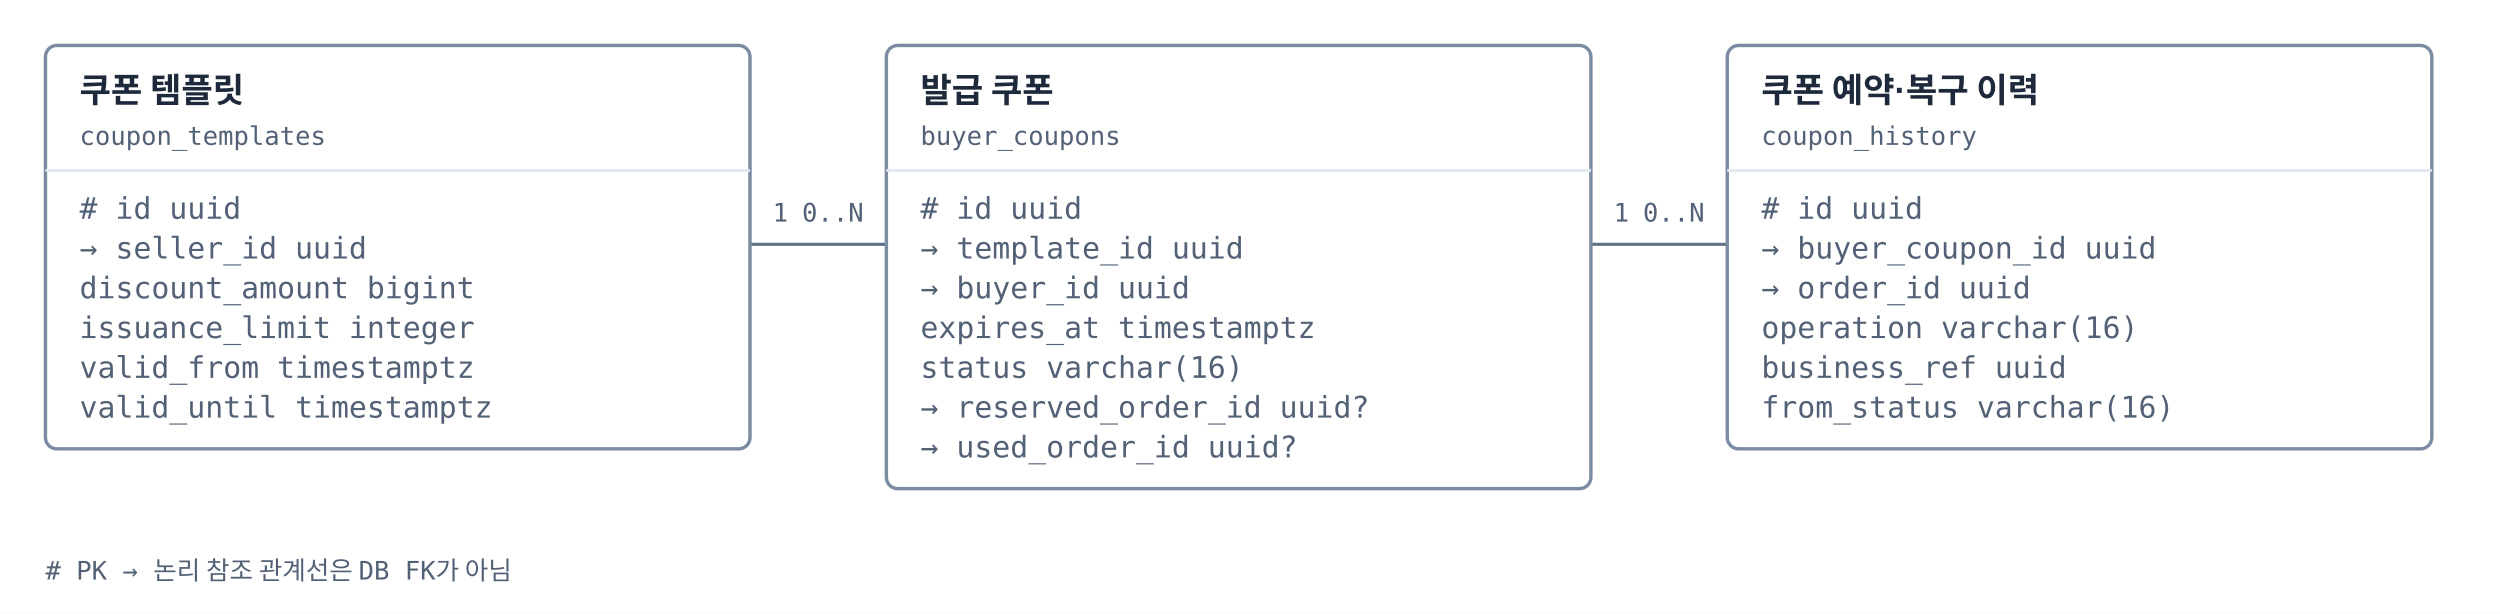
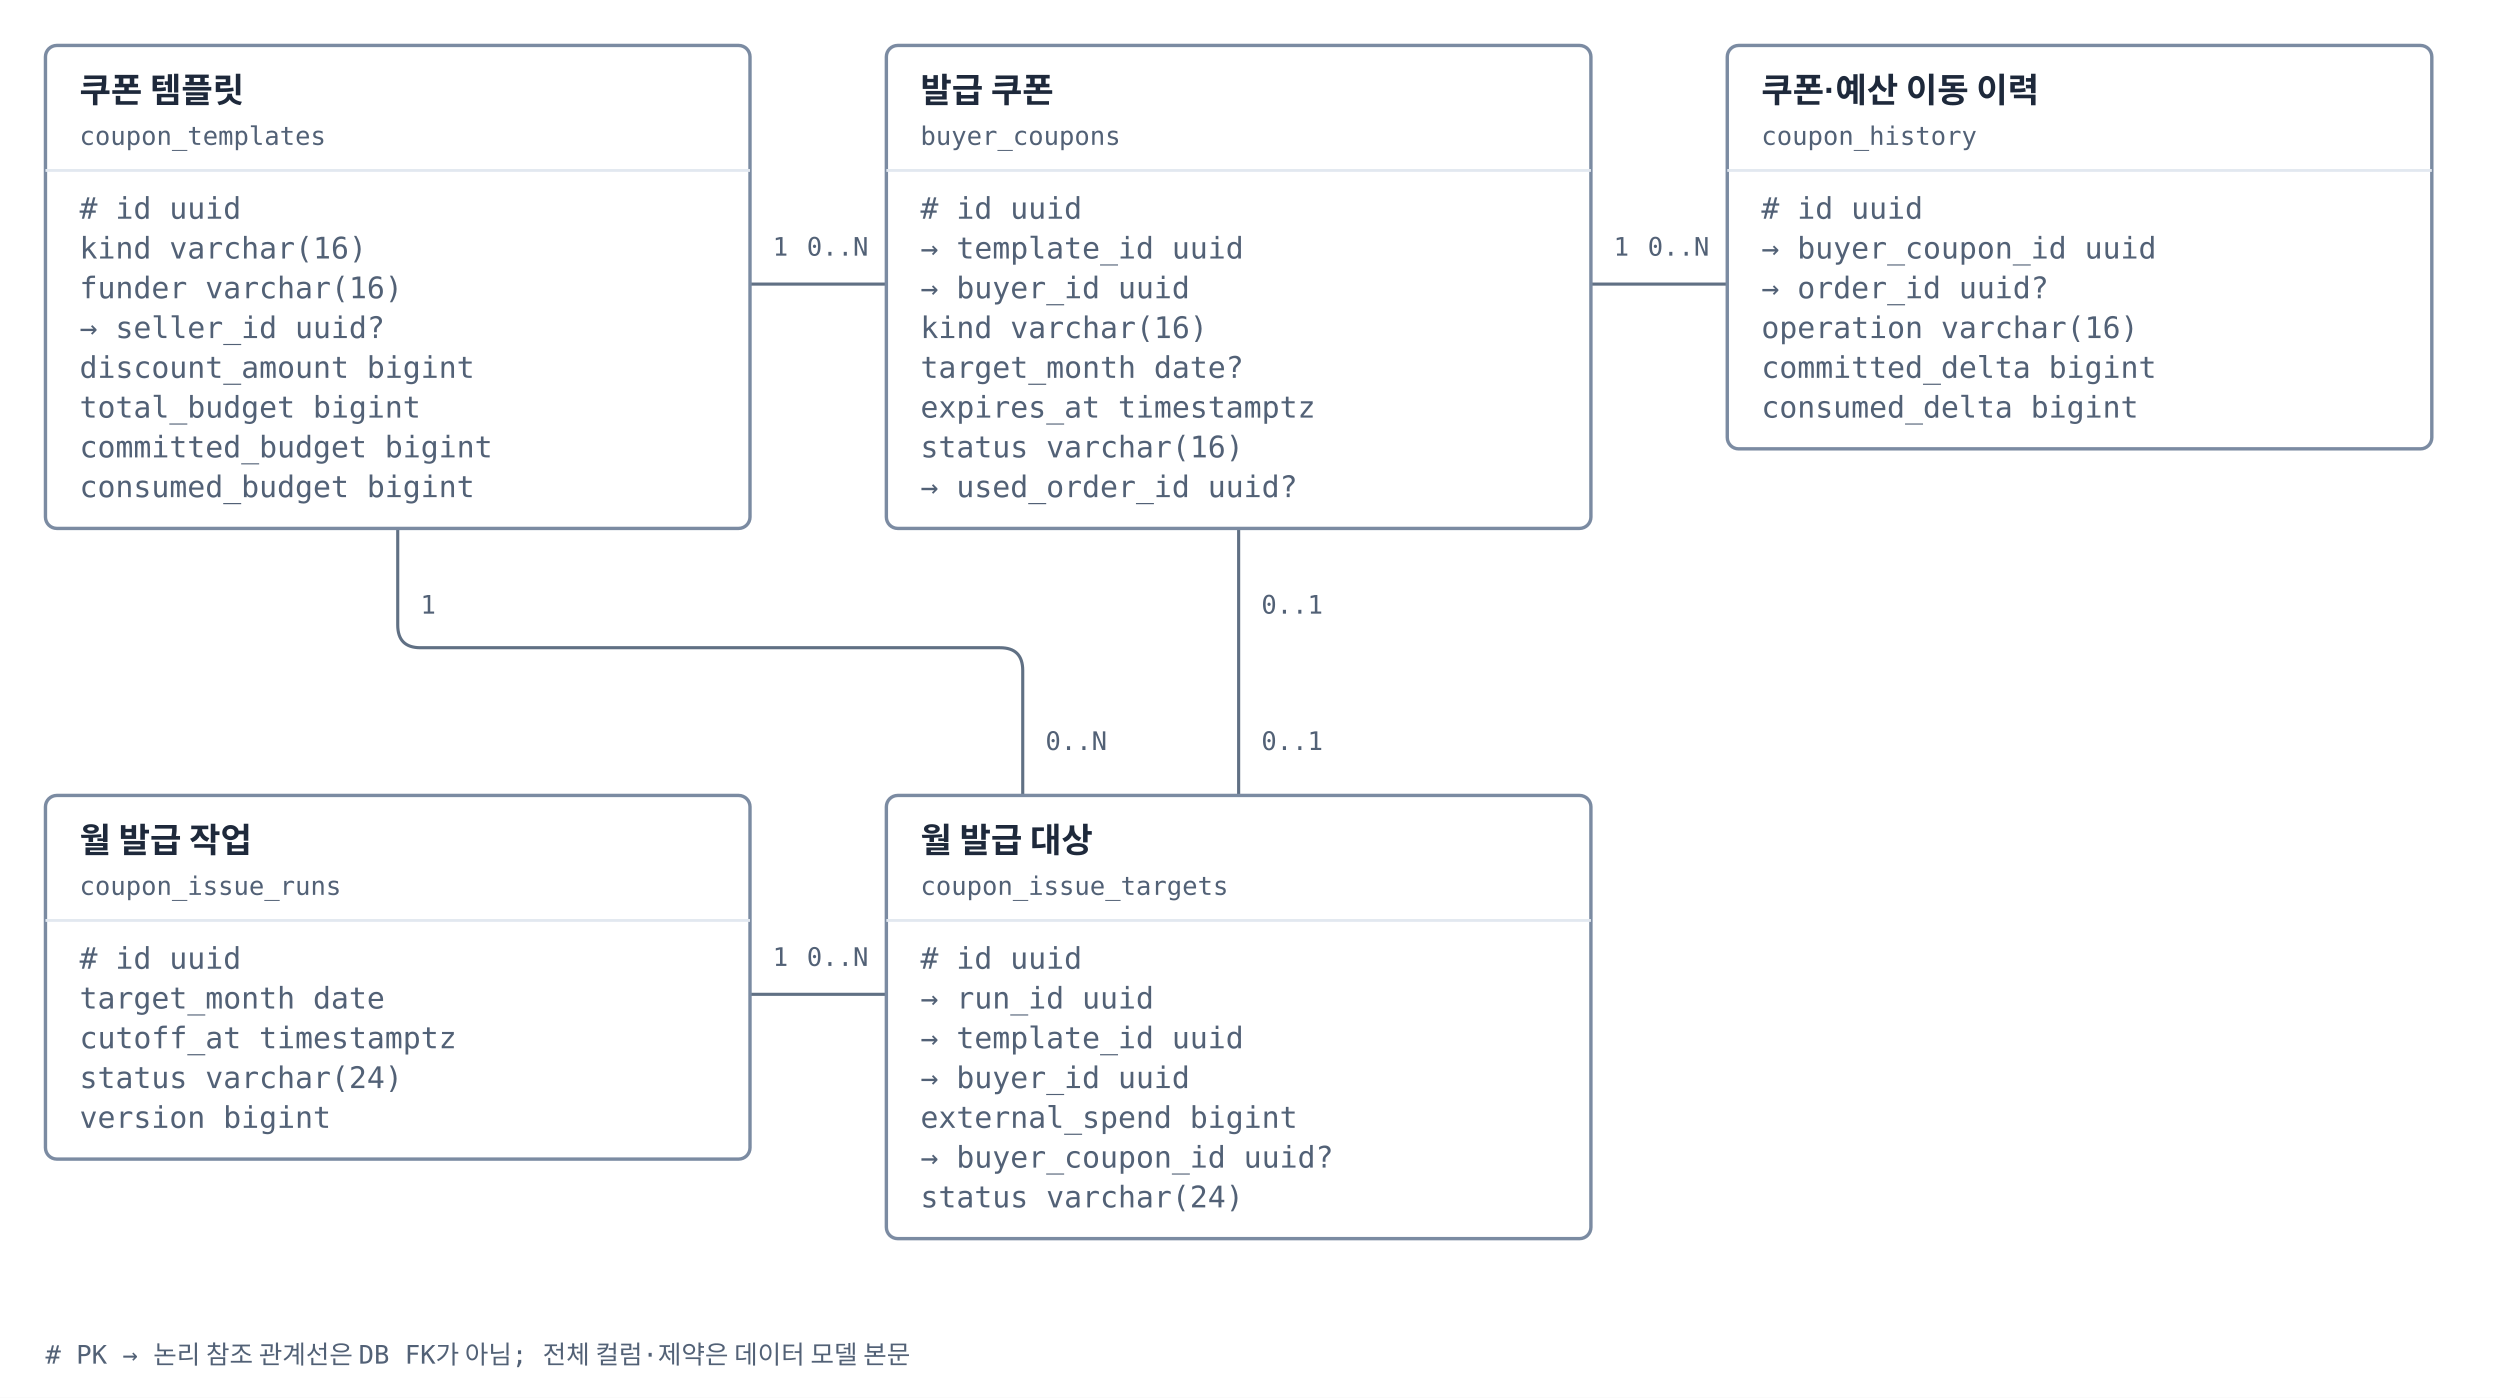
- <svg xmlns="http://www.w3.org/2000/svg" width="880" height="216" viewBox="0 0 880 216" role="img" aria-labelledby="title desc">
-   <rect width="880" height="216" fill="#ffffff" />
-   <path data-relation="coupon_templates:buyer_coupons" d="M264,86 L312,86" fill="none" stroke="#607084" stroke-width="1.1" />
-   <path data-relation="buyer_coupons:coupon_history" d="M560,86 L608,86" fill="none" stroke="#607084" stroke-width="1.1" />
-   <g data-entity="coupon_templates" data-box="16,16,248,142">
-     <rect x="16" y="16" width="248" height="142" rx="4" fill="#ffffff" stroke="#7b8ba2" stroke-width="1.2" />
+ <svg xmlns="http://www.w3.org/2000/svg" width="880" height="492" viewBox="0 0 880 492" role="img" aria-labelledby="title desc">
+   <rect width="880" height="492" fill="#ffffff" />
+   <path data-relation="coupon_templates:buyer_coupons" d="M264,100 L312,100" fill="none" stroke="#607084" stroke-width="1.1" />
+   <path data-relation="buyer_coupons:coupon_history" d="M560,100 L608,100" fill="none" stroke="#607084" stroke-width="1.1" />
+   <path data-relation="coupon_issue_runs:coupon_issue_targets" d="M264,350 L312,350" fill="none" stroke="#607084" stroke-width="1.1" />
+   <path data-relation="coupon_templates:coupon_issue_targets" d="M140,186 L140,220 Q140,228 148,228 L352,228 Q360,228 360,236 L360,280" fill="none" stroke="#607084" stroke-width="1.1" />
+   <path data-relation="coupon_issue_targets:buyer_coupons" d="M436,280 L436,186" fill="none" stroke="#607084" stroke-width="1.1" />
+   <g data-entity="coupon_templates" data-box="16,16,248,170">
+     <rect x="16" y="16" width="248" height="170" rx="4" fill="#ffffff" stroke="#7b8ba2" stroke-width="1.2" />
    <path d="M16 60h248" stroke="#e2e8f0" />
    <text x="28" y="36" font-family="Geist, Arial, Apple SD Gothic Neo, sans-serif" font-size="12" font-weight="600" fill="#1e293b">쿠폰 템플릿</text>
-     <text x="28" y="51" font-family="Geist Mono, SFMono-Regular, monospace" font-size="9" font-weight="400" fill="#526176">coupon_templates</text>
-     <text x="28" y="77" font-family="Geist Mono, SFMono-Regular, monospace" font-size="10.5" font-weight="400" fill="#526176"># id uuid</text>
-     <text x="28" y="91" font-family="Geist Mono, SFMono-Regular, monospace" font-size="10.5" font-weight="400" fill="#526176">→ seller_id uuid</text>
-     <text x="28" y="105" font-family="Geist Mono, SFMono-Regular, monospace" font-size="10.5" font-weight="400" fill="#526176">discount_amount bigint</text>
-     <text x="28" y="119" font-family="Geist Mono, SFMono-Regular, monospace" font-size="10.5" font-weight="400" fill="#526176">issuance_limit integer</text>
-     <text x="28" y="133" font-family="Geist Mono, SFMono-Regular, monospace" font-size="10.5" font-weight="400" fill="#526176">valid_from timestamptz</text>
-     <text x="28" y="147" font-family="Geist Mono, SFMono-Regular, monospace" font-size="10.5" font-weight="400" fill="#526176">valid_until timestamptz</text>
+     <text x="28" y="51" font-family="Geist Mono, SFMono-Regular, monospace" font-size="9" fill="#526176">coupon_templates</text>
+     <text x="28" y="77" font-family="Geist Mono, SFMono-Regular, monospace" font-size="10.5" fill="#526176"># id uuid</text>
+     <text x="28" y="91" font-family="Geist Mono, SFMono-Regular, monospace" font-size="10.5" fill="#526176">kind varchar(16)</text>
+     <text x="28" y="105" font-family="Geist Mono, SFMono-Regular, monospace" font-size="10.5" fill="#526176">funder varchar(16)</text>
+     <text x="28" y="119" font-family="Geist Mono, SFMono-Regular, monospace" font-size="10.5" fill="#526176">→ seller_id uuid?</text>
+     <text x="28" y="133" font-family="Geist Mono, SFMono-Regular, monospace" font-size="10.5" fill="#526176">discount_amount bigint</text>
+     <text x="28" y="147" font-family="Geist Mono, SFMono-Regular, monospace" font-size="10.5" fill="#526176">total_budget bigint</text>
+     <text x="28" y="161" font-family="Geist Mono, SFMono-Regular, monospace" font-size="10.5" fill="#526176">committed_budget bigint</text>
+     <text x="28" y="175" font-family="Geist Mono, SFMono-Regular, monospace" font-size="10.5" fill="#526176">consumed_budget bigint</text>
  </g>
-   <g data-entity="buyer_coupons" data-box="312,16,248,156">
-     <rect x="312" y="16" width="248" height="156" rx="4" fill="#ffffff" stroke="#7b8ba2" stroke-width="1.2" />
+   <g data-entity="buyer_coupons" data-box="312,16,248,170">
+     <rect x="312" y="16" width="248" height="170" rx="4" fill="#ffffff" stroke="#7b8ba2" stroke-width="1.2" />
    <path d="M312 60h248" stroke="#e2e8f0" />
    <text x="324" y="36" font-family="Geist, Arial, Apple SD Gothic Neo, sans-serif" font-size="12" font-weight="600" fill="#1e293b">발급 쿠폰</text>
-     <text x="324" y="51" font-family="Geist Mono, SFMono-Regular, monospace" font-size="9" font-weight="400" fill="#526176">buyer_coupons</text>
-     <text x="324" y="77" font-family="Geist Mono, SFMono-Regular, monospace" font-size="10.5" font-weight="400" fill="#526176"># id uuid</text>
-     <text x="324" y="91" font-family="Geist Mono, SFMono-Regular, monospace" font-size="10.5" font-weight="400" fill="#526176">→ template_id uuid</text>
-     <text x="324" y="105" font-family="Geist Mono, SFMono-Regular, monospace" font-size="10.5" font-weight="400" fill="#526176">→ buyer_id uuid</text>
-     <text x="324" y="119" font-family="Geist Mono, SFMono-Regular, monospace" font-size="10.5" font-weight="400" fill="#526176">expires_at timestamptz</text>
-     <text x="324" y="133" font-family="Geist Mono, SFMono-Regular, monospace" font-size="10.5" font-weight="400" fill="#526176">status varchar(16)</text>
-     <text x="324" y="147" font-family="Geist Mono, SFMono-Regular, monospace" font-size="10.5" font-weight="400" fill="#526176">→ reserved_order_id uuid?</text>
-     <text x="324" y="161" font-family="Geist Mono, SFMono-Regular, monospace" font-size="10.5" font-weight="400" fill="#526176">→ used_order_id uuid?</text>
+     <text x="324" y="51" font-family="Geist Mono, SFMono-Regular, monospace" font-size="9" fill="#526176">buyer_coupons</text>
+     <text x="324" y="77" font-family="Geist Mono, SFMono-Regular, monospace" font-size="10.5" fill="#526176"># id uuid</text>
+     <text x="324" y="91" font-family="Geist Mono, SFMono-Regular, monospace" font-size="10.5" fill="#526176">→ template_id uuid</text>
+     <text x="324" y="105" font-family="Geist Mono, SFMono-Regular, monospace" font-size="10.5" fill="#526176">→ buyer_id uuid</text>
+     <text x="324" y="119" font-family="Geist Mono, SFMono-Regular, monospace" font-size="10.5" fill="#526176">kind varchar(16)</text>
+     <text x="324" y="133" font-family="Geist Mono, SFMono-Regular, monospace" font-size="10.5" fill="#526176">target_month date?</text>
+     <text x="324" y="147" font-family="Geist Mono, SFMono-Regular, monospace" font-size="10.5" fill="#526176">expires_at timestamptz</text>
+     <text x="324" y="161" font-family="Geist Mono, SFMono-Regular, monospace" font-size="10.5" fill="#526176">status varchar(16)</text>
+     <text x="324" y="175" font-family="Geist Mono, SFMono-Regular, monospace" font-size="10.5" fill="#526176">→ used_order_id uuid?</text>
  </g>
  <g data-entity="coupon_history" data-box="608,16,248,142">
    <rect x="608" y="16" width="248" height="142" rx="4" fill="#ffffff" stroke="#7b8ba2" stroke-width="1.2" />
    <path d="M608 60h248" stroke="#e2e8f0" />
-     <text x="620" y="36" font-family="Geist, Arial, Apple SD Gothic Neo, sans-serif" font-size="12" font-weight="600" fill="#1e293b">쿠폰 예약·복구 이력</text>
-     <text x="620" y="51" font-family="Geist Mono, SFMono-Regular, monospace" font-size="9" font-weight="400" fill="#526176">coupon_history</text>
-     <text x="620" y="77" font-family="Geist Mono, SFMono-Regular, monospace" font-size="10.5" font-weight="400" fill="#526176"># id uuid</text>
-     <text x="620" y="91" font-family="Geist Mono, SFMono-Regular, monospace" font-size="10.5" font-weight="400" fill="#526176">→ buyer_coupon_id uuid</text>
-     <text x="620" y="105" font-family="Geist Mono, SFMono-Regular, monospace" font-size="10.5" font-weight="400" fill="#526176">→ order_id uuid</text>
-     <text x="620" y="119" font-family="Geist Mono, SFMono-Regular, monospace" font-size="10.5" font-weight="400" fill="#526176">operation varchar(16)</text>
-     <text x="620" y="133" font-family="Geist Mono, SFMono-Regular, monospace" font-size="10.5" font-weight="400" fill="#526176">business_ref uuid</text>
-     <text x="620" y="147" font-family="Geist Mono, SFMono-Regular, monospace" font-size="10.5" font-weight="400" fill="#526176">from_status varchar(16)</text>
+     <text x="620" y="36" font-family="Geist, Arial, Apple SD Gothic Neo, sans-serif" font-size="12" font-weight="600" fill="#1e293b">쿠폰·예산 이동 이력</text>
+     <text x="620" y="51" font-family="Geist Mono, SFMono-Regular, monospace" font-size="9" fill="#526176">coupon_history</text>
+     <text x="620" y="77" font-family="Geist Mono, SFMono-Regular, monospace" font-size="10.5" fill="#526176"># id uuid</text>
+     <text x="620" y="91" font-family="Geist Mono, SFMono-Regular, monospace" font-size="10.5" fill="#526176">→ buyer_coupon_id uuid</text>
+     <text x="620" y="105" font-family="Geist Mono, SFMono-Regular, monospace" font-size="10.5" fill="#526176">→ order_id uuid?</text>
+     <text x="620" y="119" font-family="Geist Mono, SFMono-Regular, monospace" font-size="10.5" fill="#526176">operation varchar(16)</text>
+     <text x="620" y="133" font-family="Geist Mono, SFMono-Regular, monospace" font-size="10.5" fill="#526176">committed_delta bigint</text>
+     <text x="620" y="147" font-family="Geist Mono, SFMono-Regular, monospace" font-size="10.5" fill="#526176">consumed_delta bigint</text>
  </g>
-   <text x="272" y="78" font-family="Geist Mono, SFMono-Regular, monospace" font-size="9" font-weight="400" fill="#526176" text-anchor="start">1</text>
-   <text x="304" y="78" font-family="Geist Mono, SFMono-Regular, monospace" font-size="9" font-weight="400" fill="#526176" text-anchor="end">0..N</text>
-   <text x="568" y="78" font-family="Geist Mono, SFMono-Regular, monospace" font-size="9" font-weight="400" fill="#526176" text-anchor="start">1</text>
-   <text x="600" y="78" font-family="Geist Mono, SFMono-Regular, monospace" font-size="9" font-weight="400" fill="#526176" text-anchor="end">0..N</text>
-   <text x="16" y="204" font-family="Geist Mono, SFMono-Regular, monospace" font-size="9" font-weight="400" fill="#526176"># PK   → 논리 참조   관계선은 DB FK가 아님</text>
+   <g data-entity="coupon_issue_runs" data-box="16,280,248,128">
+     <rect x="16" y="280" width="248" height="128" rx="4" fill="#ffffff" stroke="#7b8ba2" stroke-width="1.2" />
+     <path d="M16 324h248" stroke="#e2e8f0" />
+     <text x="28" y="300" font-family="Geist, Arial, Apple SD Gothic Neo, sans-serif" font-size="12" font-weight="600" fill="#1e293b">월 발급 작업</text>
+     <text x="28" y="315" font-family="Geist Mono, SFMono-Regular, monospace" font-size="9" fill="#526176">coupon_issue_runs</text>
+     <text x="28" y="341" font-family="Geist Mono, SFMono-Regular, monospace" font-size="10.5" fill="#526176"># id uuid</text>
+     <text x="28" y="355" font-family="Geist Mono, SFMono-Regular, monospace" font-size="10.5" fill="#526176">target_month date</text>
+     <text x="28" y="369" font-family="Geist Mono, SFMono-Regular, monospace" font-size="10.5" fill="#526176">cutoff_at timestamptz</text>
+     <text x="28" y="383" font-family="Geist Mono, SFMono-Regular, monospace" font-size="10.5" fill="#526176">status varchar(24)</text>
+     <text x="28" y="397" font-family="Geist Mono, SFMono-Regular, monospace" font-size="10.5" fill="#526176">version bigint</text>
+   </g>
+   <g data-entity="coupon_issue_targets" data-box="312,280,248,156">
+     <rect x="312" y="280" width="248" height="156" rx="4" fill="#ffffff" stroke="#7b8ba2" stroke-width="1.2" />
+     <path d="M312 324h248" stroke="#e2e8f0" />
+     <text x="324" y="300" font-family="Geist, Arial, Apple SD Gothic Neo, sans-serif" font-size="12" font-weight="600" fill="#1e293b">월 발급 대상</text>
+     <text x="324" y="315" font-family="Geist Mono, SFMono-Regular, monospace" font-size="9" fill="#526176">coupon_issue_targets</text>
+     <text x="324" y="341" font-family="Geist Mono, SFMono-Regular, monospace" font-size="10.5" fill="#526176"># id uuid</text>
+     <text x="324" y="355" font-family="Geist Mono, SFMono-Regular, monospace" font-size="10.5" fill="#526176">→ run_id uuid</text>
+     <text x="324" y="369" font-family="Geist Mono, SFMono-Regular, monospace" font-size="10.5" fill="#526176">→ template_id uuid</text>
+     <text x="324" y="383" font-family="Geist Mono, SFMono-Regular, monospace" font-size="10.5" fill="#526176">→ buyer_id uuid</text>
+     <text x="324" y="397" font-family="Geist Mono, SFMono-Regular, monospace" font-size="10.5" fill="#526176">external_spend bigint</text>
+     <text x="324" y="411" font-family="Geist Mono, SFMono-Regular, monospace" font-size="10.5" fill="#526176">→ buyer_coupon_id uuid?</text>
+     <text x="324" y="425" font-family="Geist Mono, SFMono-Regular, monospace" font-size="10.5" fill="#526176">status varchar(24)</text>
+   </g>
+   <rect x="270" y="81" width="10" height="12" fill="#ffffff" />
+   <text x="272" y="90" font-family="Geist Mono, SFMono-Regular, monospace" font-size="9" fill="#526176">1</text>
+   <rect x="282" y="81" width="24" height="12" fill="#ffffff" />
+   <text x="284" y="90" font-family="Geist Mono, SFMono-Regular, monospace" font-size="9" fill="#526176">0..N</text>
+   <rect x="566" y="81" width="10" height="12" fill="#ffffff" />
+   <text x="568" y="90" font-family="Geist Mono, SFMono-Regular, monospace" font-size="9" fill="#526176">1</text>
+   <rect x="578" y="81" width="24" height="12" fill="#ffffff" />
+   <text x="580" y="90" font-family="Geist Mono, SFMono-Regular, monospace" font-size="9" fill="#526176">0..N</text>
+   <rect x="270" y="331" width="10" height="12" fill="#ffffff" />
+   <text x="272" y="340" font-family="Geist Mono, SFMono-Regular, monospace" font-size="9" fill="#526176">1</text>
+   <rect x="282" y="331" width="24" height="12" fill="#ffffff" />
+   <text x="284" y="340" font-family="Geist Mono, SFMono-Regular, monospace" font-size="9" fill="#526176">0..N</text>
+   <rect x="146" y="207" width="30" height="12" fill="#ffffff" />
+   <text x="148" y="216" font-family="Geist Mono, SFMono-Regular, monospace" font-size="9" fill="#526176">1</text>
+   <rect x="366" y="255" width="30" height="12" fill="#ffffff" />
+   <text x="368" y="264" font-family="Geist Mono, SFMono-Regular, monospace" font-size="9" fill="#526176">0..N</text>
+   <rect x="442" y="207" width="30" height="12" fill="#ffffff" />
+   <text x="444" y="216" font-family="Geist Mono, SFMono-Regular, monospace" font-size="9" fill="#526176">0..1</text>
+   <rect x="442" y="255" width="30" height="12" fill="#ffffff" />
+   <text x="444" y="264" font-family="Geist Mono, SFMono-Regular, monospace" font-size="9" fill="#526176">0..1</text>
+   <text x="16" y="480" font-family="Geist Mono, SFMono-Regular, monospace" font-size="9" fill="#526176"># PK   → 논리 참조   관계선은 DB FK가 아님; 전체 컬럼·제약은 데이터 모델 본문</text>
</svg>
